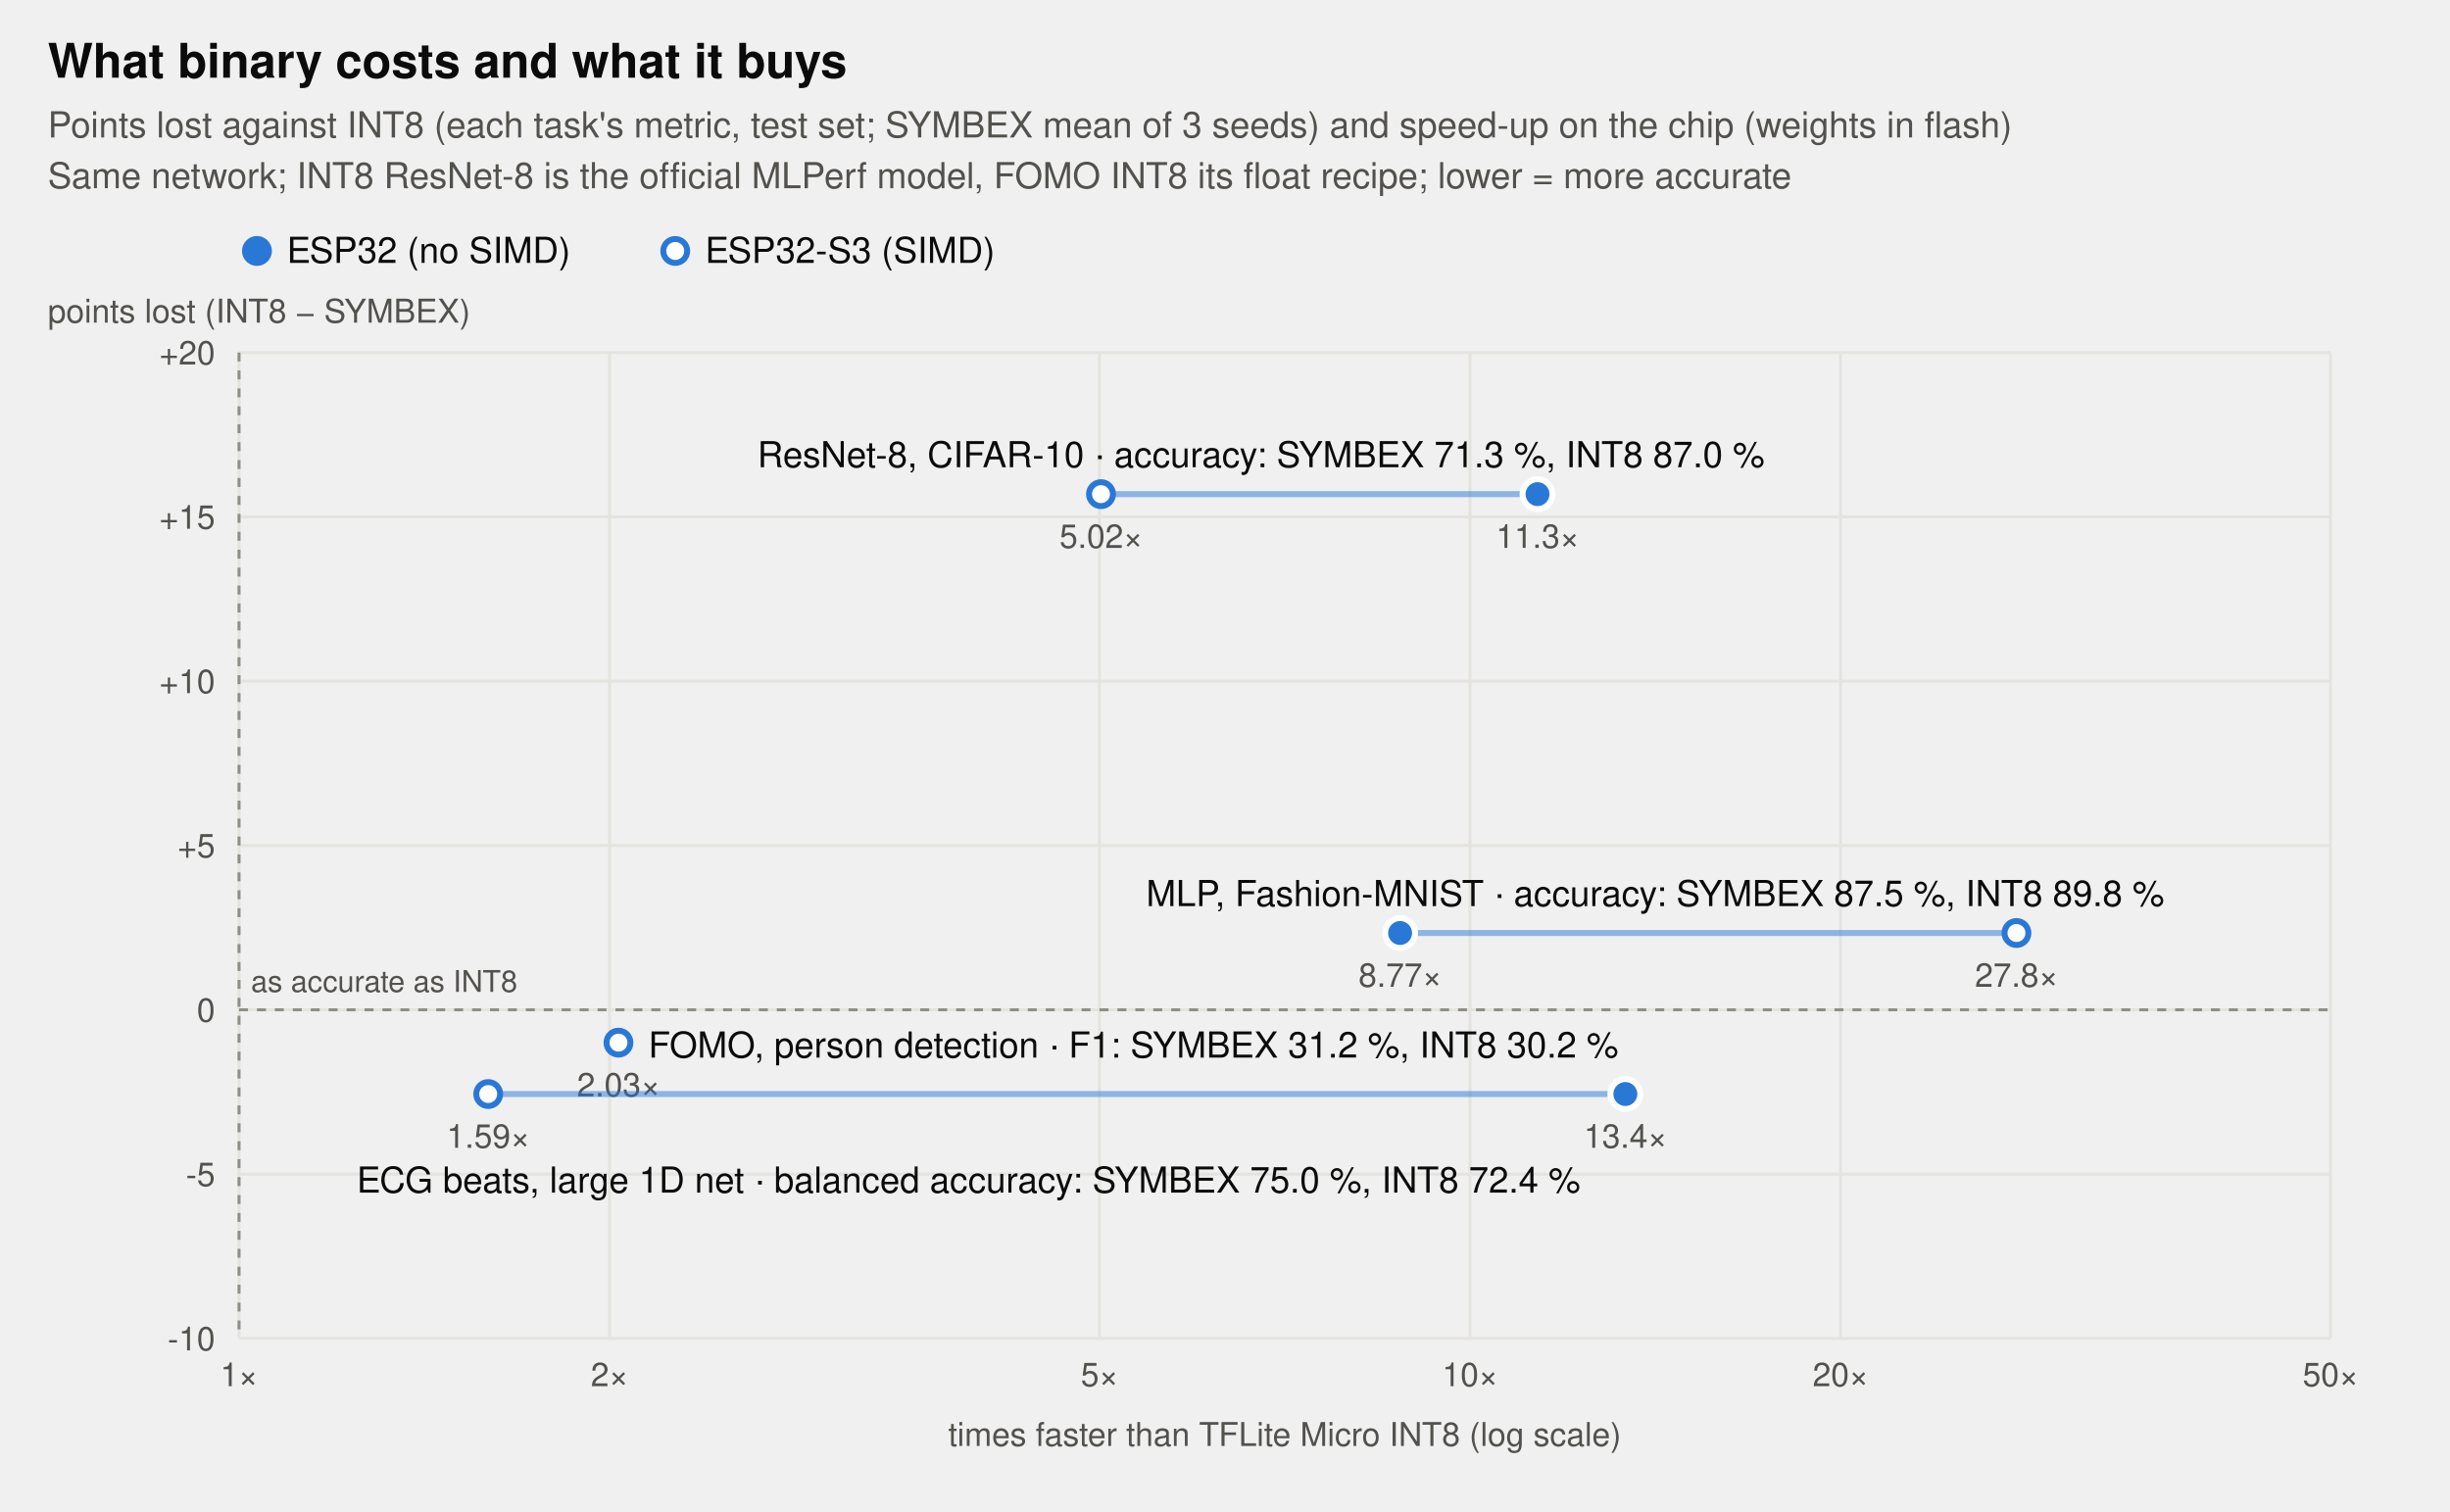
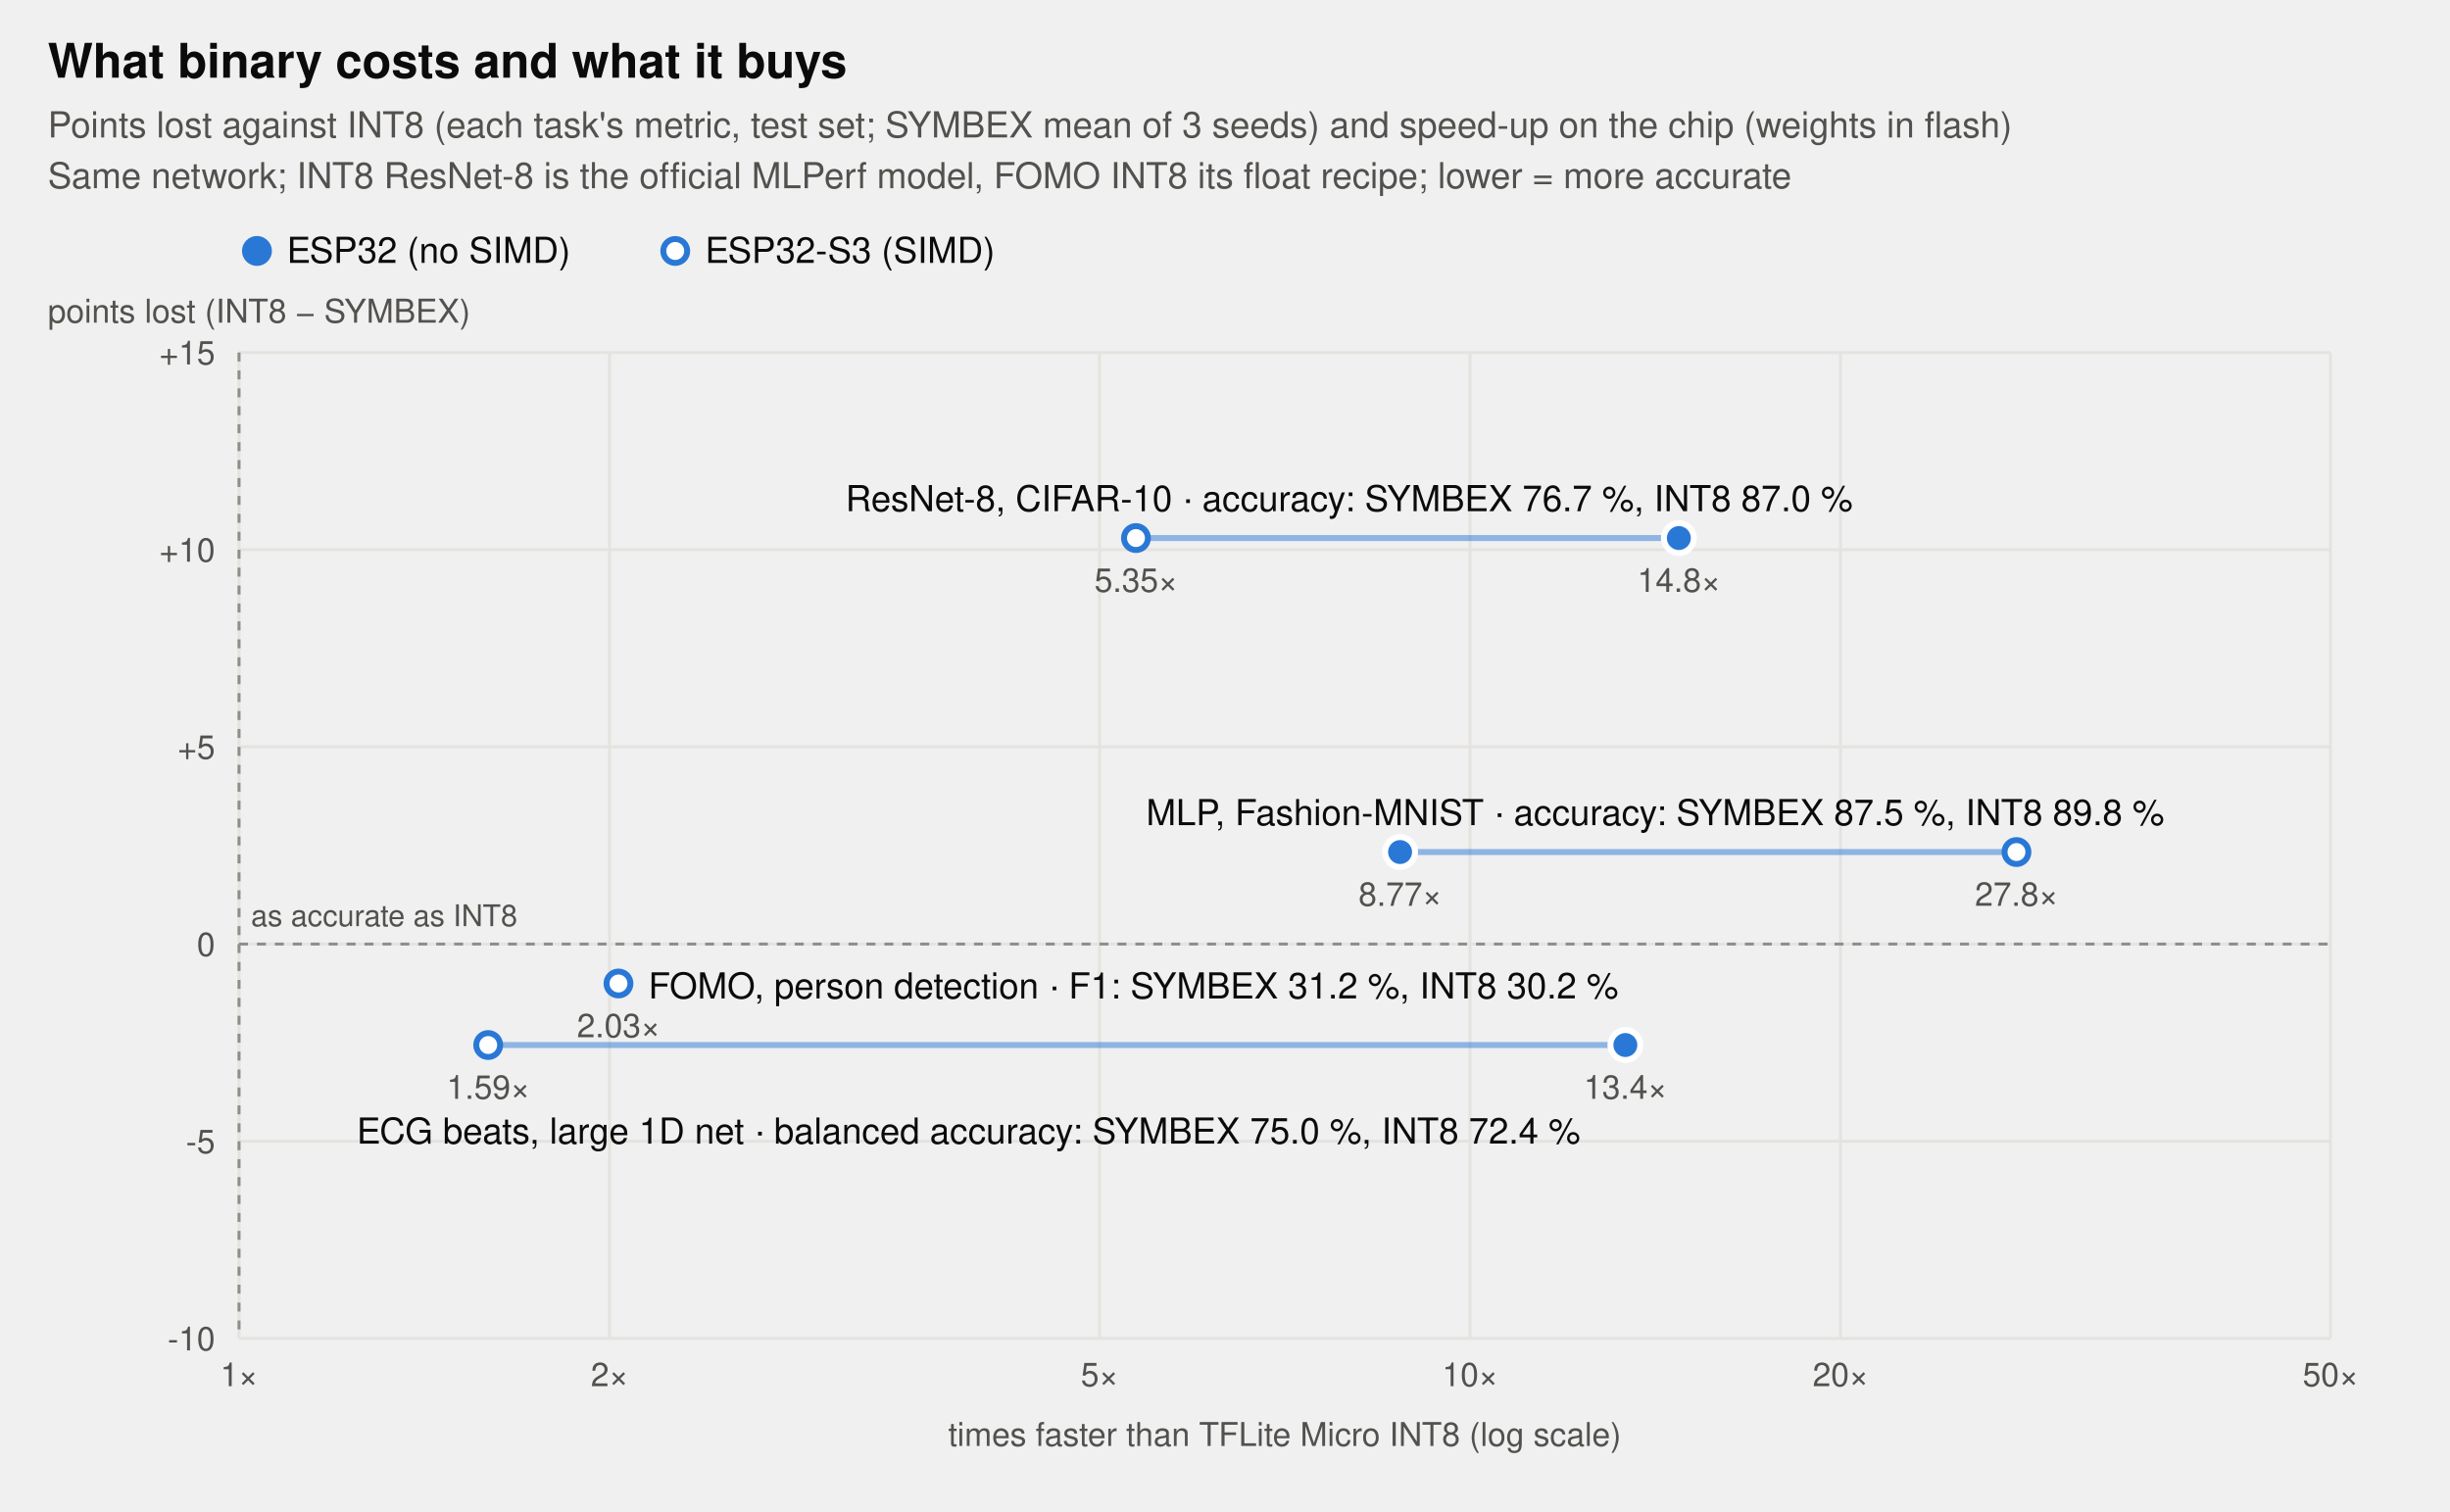
<svg xmlns="http://www.w3.org/2000/svg" width="820" height="506" viewBox="0 0 820 506" font-family="-apple-system, 'Segoe UI', Helvetica, Arial, sans-serif" role="img">
  <text x="16.0" y="26.0" fill="#0b0b0b" font-size="16" text-anchor="start" font-weight="bold">What binary costs and what it buys</text>
  <text x="16.0" y="46.0" fill="#52514e" font-size="12" text-anchor="start" font-weight="normal">Points lost against INT8 (each task's metric, test set; SYMBEX mean of 3 seeds) and speed-up on the chip (weights in flash)</text>
  <text x="16.0" y="63.0" fill="#52514e" font-size="12" text-anchor="start" font-weight="normal">Same network; INT8 ResNet-8 is the official MLPerf model, FOMO INT8 its float recipe; lower = more accurate</text>
  <circle cx="86" cy="84" r="5" fill="#2a78d6" />
  <text x="96.0" y="88.0" fill="#0b0b0b" font-size="12" text-anchor="start" font-weight="normal">ESP32 (no SIMD)</text>
  <circle cx="226" cy="84" r="4" fill="#ffffff" stroke="#2a78d6" stroke-width="2" />
  <text x="236.0" y="88.0" fill="#0b0b0b" font-size="12" text-anchor="start" font-weight="normal">ESP32-S3 (SIMD)</text>
  <line x1="80" y1="448.0" x2="780" y2="448.0" stroke="#e4e3df" />
  <text x="72.0" y="452.0" fill="#52514e" font-size="11" text-anchor="end" font-weight="normal">-10</text>
-   <line x1="80" y1="393.0" x2="780" y2="393.0" stroke="#e4e3df" />
-   <text x="72.0" y="397.0" fill="#52514e" font-size="11" text-anchor="end" font-weight="normal">-5</text>
-   <line x1="80" y1="338.0" x2="780" y2="338.0" stroke="#e4e3df" />
-   <text x="72.0" y="342.0" fill="#52514e" font-size="11" text-anchor="end" font-weight="normal">0</text>
-   <line x1="80" y1="283.0" x2="780" y2="283.0" stroke="#e4e3df" />
-   <text x="72.0" y="287.0" fill="#52514e" font-size="11" text-anchor="end" font-weight="normal">+5</text>
-   <line x1="80" y1="228.0" x2="780" y2="228.0" stroke="#e4e3df" />
-   <text x="72.0" y="232.0" fill="#52514e" font-size="11" text-anchor="end" font-weight="normal">+10</text>
-   <line x1="80" y1="173.0" x2="780" y2="173.0" stroke="#e4e3df" />
-   <text x="72.0" y="177.0" fill="#52514e" font-size="11" text-anchor="end" font-weight="normal">+15</text>
+   <line x1="80" y1="382.0" x2="780" y2="382.0" stroke="#e4e3df" />
+   <text x="72.0" y="386.0" fill="#52514e" font-size="11" text-anchor="end" font-weight="normal">-5</text>
+   <line x1="80" y1="316.0" x2="780" y2="316.0" stroke="#e4e3df" />
+   <text x="72.0" y="320.0" fill="#52514e" font-size="11" text-anchor="end" font-weight="normal">0</text>
+   <line x1="80" y1="250.0" x2="780" y2="250.0" stroke="#e4e3df" />
+   <text x="72.0" y="254.0" fill="#52514e" font-size="11" text-anchor="end" font-weight="normal">+5</text>
+   <line x1="80" y1="184.0" x2="780" y2="184.0" stroke="#e4e3df" />
+   <text x="72.0" y="188.0" fill="#52514e" font-size="11" text-anchor="end" font-weight="normal">+10</text>
  <line x1="80" y1="118.0" x2="780" y2="118.0" stroke="#e4e3df" />
-   <text x="72.0" y="122.0" fill="#52514e" font-size="11" text-anchor="end" font-weight="normal">+20</text>
+   <text x="72.0" y="122.0" fill="#52514e" font-size="11" text-anchor="end" font-weight="normal">+15</text>
  <line x1="80.0" y1="118" x2="80.0" y2="448" stroke="#e4e3df" />
  <text x="80.0" y="464.0" fill="#52514e" font-size="11" text-anchor="middle" font-weight="normal">1×</text>
  <line x1="204.0" y1="118" x2="204.0" y2="448" stroke="#e4e3df" />
  <text x="204.0" y="464.0" fill="#52514e" font-size="11" text-anchor="middle" font-weight="normal">2×</text>
  <line x1="368.0" y1="118" x2="368.0" y2="448" stroke="#e4e3df" />
  <text x="368.0" y="464.0" fill="#52514e" font-size="11" text-anchor="middle" font-weight="normal">5×</text>
  <line x1="492.0" y1="118" x2="492.0" y2="448" stroke="#e4e3df" />
  <text x="492.0" y="464.0" fill="#52514e" font-size="11" text-anchor="middle" font-weight="normal">10×</text>
  <line x1="616.0" y1="118" x2="616.0" y2="448" stroke="#e4e3df" />
  <text x="616.0" y="464.0" fill="#52514e" font-size="11" text-anchor="middle" font-weight="normal">20×</text>
  <line x1="780.0" y1="118" x2="780.0" y2="448" stroke="#e4e3df" />
  <text x="780.0" y="464.0" fill="#52514e" font-size="11" text-anchor="middle" font-weight="normal">50×</text>
  <text x="430.0" y="484.0" fill="#52514e" font-size="11" text-anchor="middle" font-weight="normal">times faster than TFLite Micro INT8 (log scale)</text>
  <text x="16.0" y="108.0" fill="#52514e" font-size="11" text-anchor="start" font-weight="normal">points lost (INT8 − SYMBEX)</text>
-   <line x1="80" y1="338.0" x2="780" y2="338.0" stroke="#8f8e88" stroke-dasharray="3 3" />
-   <text x="84.0" y="332.0" fill="#52514e" font-size="10" text-anchor="start" font-weight="normal">as accurate as INT8</text>
+   <line x1="80" y1="316.0" x2="780" y2="316.0" stroke="#8f8e88" stroke-dasharray="3 3" />
+   <text x="84.0" y="310.0" fill="#52514e" font-size="10" text-anchor="start" font-weight="normal">as accurate as INT8</text>
  <line x1="80.0" y1="118" x2="80.0" y2="448" stroke="#8f8e88" stroke-dasharray="3 3" />
-   <line x1="368.5" y1="165.4" x2="514.6" y2="165.4" stroke="#2a78d6" stroke-width="2" stroke-opacity="0.5" />
-   <circle cx="368.5" cy="165.4" r="4" fill="#ffffff" stroke="#2a78d6" stroke-width="2" />
-   <text x="368.5" y="183.4" fill="#52514e" font-size="11" text-anchor="middle" font-weight="normal">5.02×</text>
-   <circle cx="514.6" cy="165.4" r="5" fill="#2a78d6" stroke="#ffffff" stroke-width="2" />
-   <text x="514.6" y="183.4" fill="#52514e" font-size="11" text-anchor="middle" font-weight="normal">11.3×</text>
-   <text x="253.5" y="156.4" fill="#0b0b0b" font-size="12" text-anchor="start" font-weight="normal">ResNet-8, CIFAR-10 · accuracy: SYMBEX 71.3 %, INT8 87.0 %</text>
-   <line x1="468.6" y1="312.3" x2="674.9" y2="312.3" stroke="#2a78d6" stroke-width="2" stroke-opacity="0.5" />
-   <circle cx="468.6" cy="312.3" r="5" fill="#2a78d6" stroke="#ffffff" stroke-width="2" />
-   <text x="468.6" y="330.3" fill="#52514e" font-size="11" text-anchor="middle" font-weight="normal">8.77×</text>
-   <circle cx="674.9" cy="312.3" r="4" fill="#ffffff" stroke="#2a78d6" stroke-width="2" />
-   <text x="674.9" y="330.3" fill="#52514e" font-size="11" text-anchor="middle" font-weight="normal">27.8×</text>
-   <text x="383.6" y="303.3" fill="#0b0b0b" font-size="12" text-anchor="start" font-weight="normal">MLP, Fashion-MNIST · accuracy: SYMBEX 87.5 %, INT8 89.8 %</text>
-   <circle cx="207.0" cy="349.0" r="4" fill="#ffffff" stroke="#2a78d6" stroke-width="2" />
-   <text x="207.0" y="367.0" fill="#52514e" font-size="11" text-anchor="middle" font-weight="normal">2.03×</text>
-   <text x="217.0" y="354.0" fill="#0b0b0b" font-size="12" text-anchor="start" font-weight="normal">FOMO, person detection · F1: SYMBEX 31.2 %, INT8 30.2 %</text>
-   <line x1="163.4" y1="366.2" x2="544.0" y2="366.2" stroke="#2a78d6" stroke-width="2" stroke-opacity="0.5" />
-   <circle cx="163.4" cy="366.2" r="4" fill="#ffffff" stroke="#2a78d6" stroke-width="2" />
-   <text x="163.4" y="384.2" fill="#52514e" font-size="11" text-anchor="middle" font-weight="normal">1.59×</text>
-   <circle cx="544.0" cy="366.2" r="5" fill="#2a78d6" stroke="#ffffff" stroke-width="2" />
-   <text x="544.0" y="384.2" fill="#52514e" font-size="11" text-anchor="middle" font-weight="normal">13.4×</text>
-   <text x="119.4" y="399.2" fill="#0b0b0b" font-size="12" text-anchor="start" font-weight="normal">ECG beats, large 1D net · balanced accuracy: SYMBEX 75.0 %, INT8 72.4 %</text>
+   <line x1="380.2" y1="180.1" x2="561.9" y2="180.1" stroke="#2a78d6" stroke-width="2" stroke-opacity="0.5" />
+   <circle cx="380.2" cy="180.1" r="4" fill="#ffffff" stroke="#2a78d6" stroke-width="2" />
+   <text x="380.2" y="198.1" fill="#52514e" font-size="11" text-anchor="middle" font-weight="normal">5.35×</text>
+   <circle cx="561.9" cy="180.1" r="5" fill="#2a78d6" stroke="#ffffff" stroke-width="2" />
+   <text x="561.9" y="198.1" fill="#52514e" font-size="11" text-anchor="middle" font-weight="normal">14.8×</text>
+   <text x="283.0" y="171.1" fill="#0b0b0b" font-size="12" text-anchor="start" font-weight="normal">ResNet-8, CIFAR-10 · accuracy: SYMBEX 76.7 %, INT8 87.0 %</text>
+   <line x1="468.6" y1="285.2" x2="674.9" y2="285.2" stroke="#2a78d6" stroke-width="2" stroke-opacity="0.5" />
+   <circle cx="468.6" cy="285.2" r="5" fill="#2a78d6" stroke="#ffffff" stroke-width="2" />
+   <text x="468.6" y="303.2" fill="#52514e" font-size="11" text-anchor="middle" font-weight="normal">8.77×</text>
+   <circle cx="674.9" cy="285.2" r="4" fill="#ffffff" stroke="#2a78d6" stroke-width="2" />
+   <text x="674.9" y="303.2" fill="#52514e" font-size="11" text-anchor="middle" font-weight="normal">27.8×</text>
+   <text x="383.6" y="276.2" fill="#0b0b0b" font-size="12" text-anchor="start" font-weight="normal">MLP, Fashion-MNIST · accuracy: SYMBEX 87.5 %, INT8 89.8 %</text>
+   <circle cx="207.0" cy="329.2" r="4" fill="#ffffff" stroke="#2a78d6" stroke-width="2" />
+   <text x="207.0" y="347.2" fill="#52514e" font-size="11" text-anchor="middle" font-weight="normal">2.03×</text>
+   <text x="217.0" y="334.2" fill="#0b0b0b" font-size="12" text-anchor="start" font-weight="normal">FOMO, person detection · F1: SYMBEX 31.2 %, INT8 30.2 %</text>
+   <line x1="163.4" y1="349.8" x2="544.0" y2="349.8" stroke="#2a78d6" stroke-width="2" stroke-opacity="0.5" />
+   <circle cx="163.4" cy="349.8" r="4" fill="#ffffff" stroke="#2a78d6" stroke-width="2" />
+   <text x="163.4" y="367.8" fill="#52514e" font-size="11" text-anchor="middle" font-weight="normal">1.59×</text>
+   <circle cx="544.0" cy="349.8" r="5" fill="#2a78d6" stroke="#ffffff" stroke-width="2" />
+   <text x="544.0" y="367.8" fill="#52514e" font-size="11" text-anchor="middle" font-weight="normal">13.4×</text>
+   <text x="119.4" y="382.8" fill="#0b0b0b" font-size="12" text-anchor="start" font-weight="normal">ECG beats, large 1D net · balanced accuracy: SYMBEX 75.0 %, INT8 72.4 %</text>
</svg>
